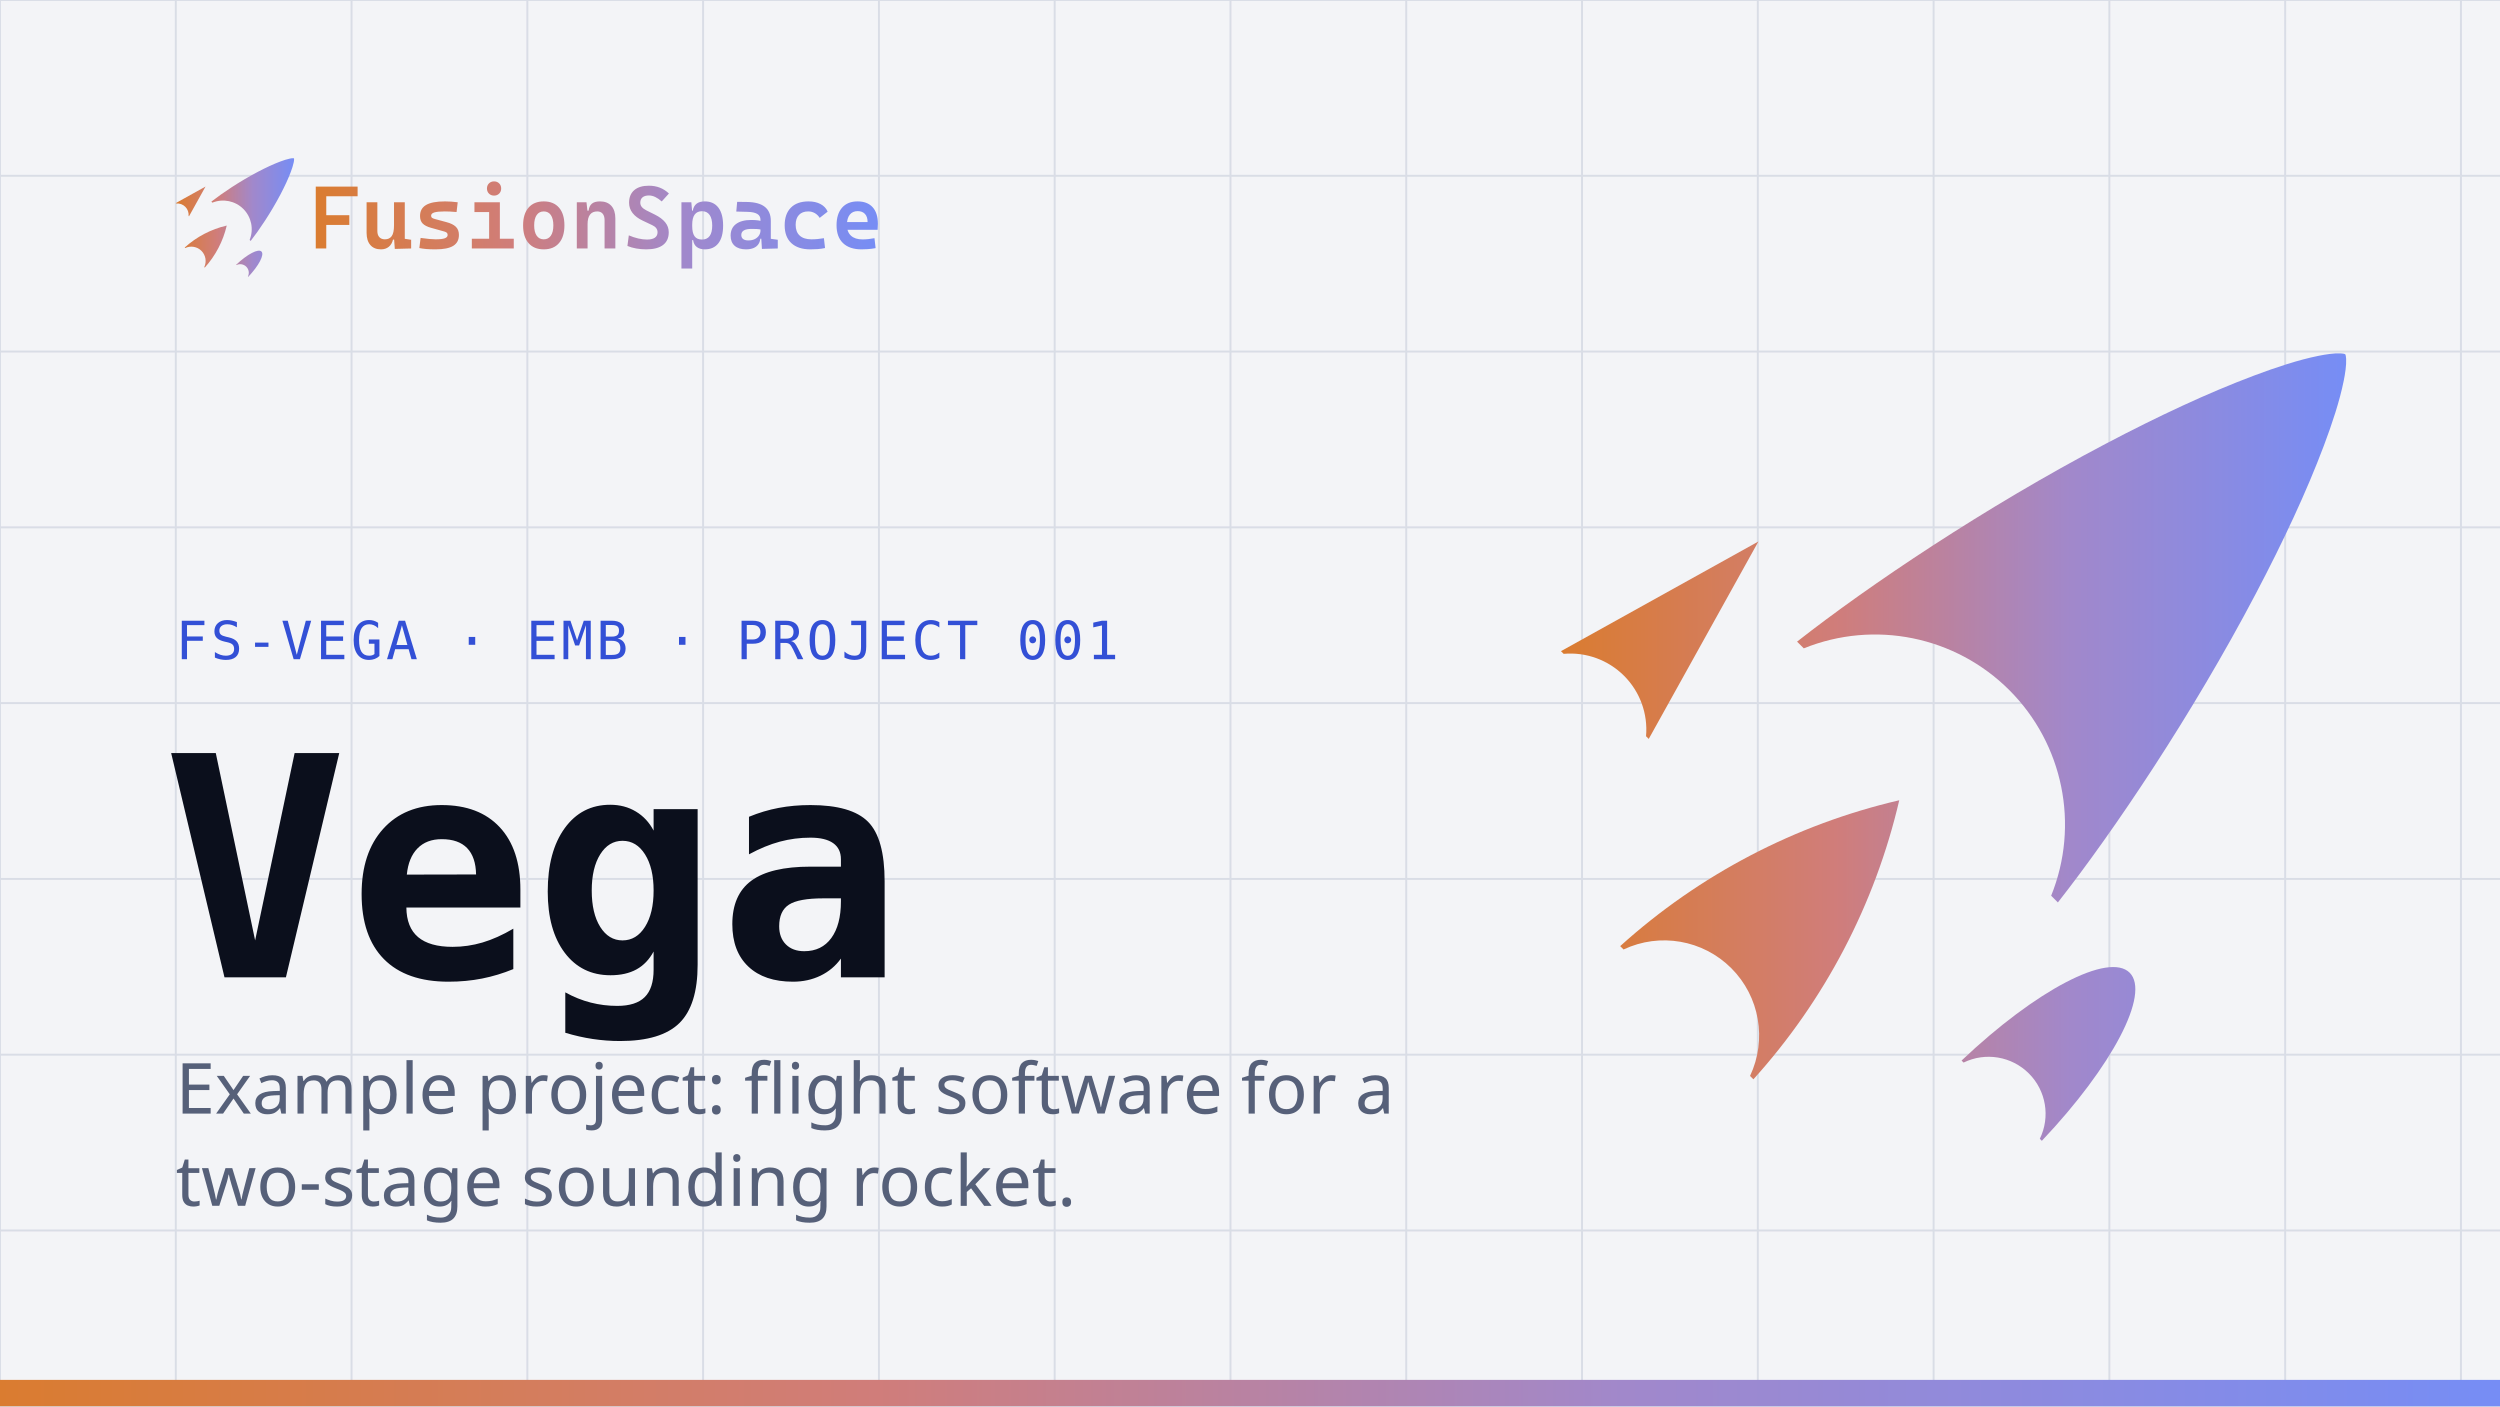
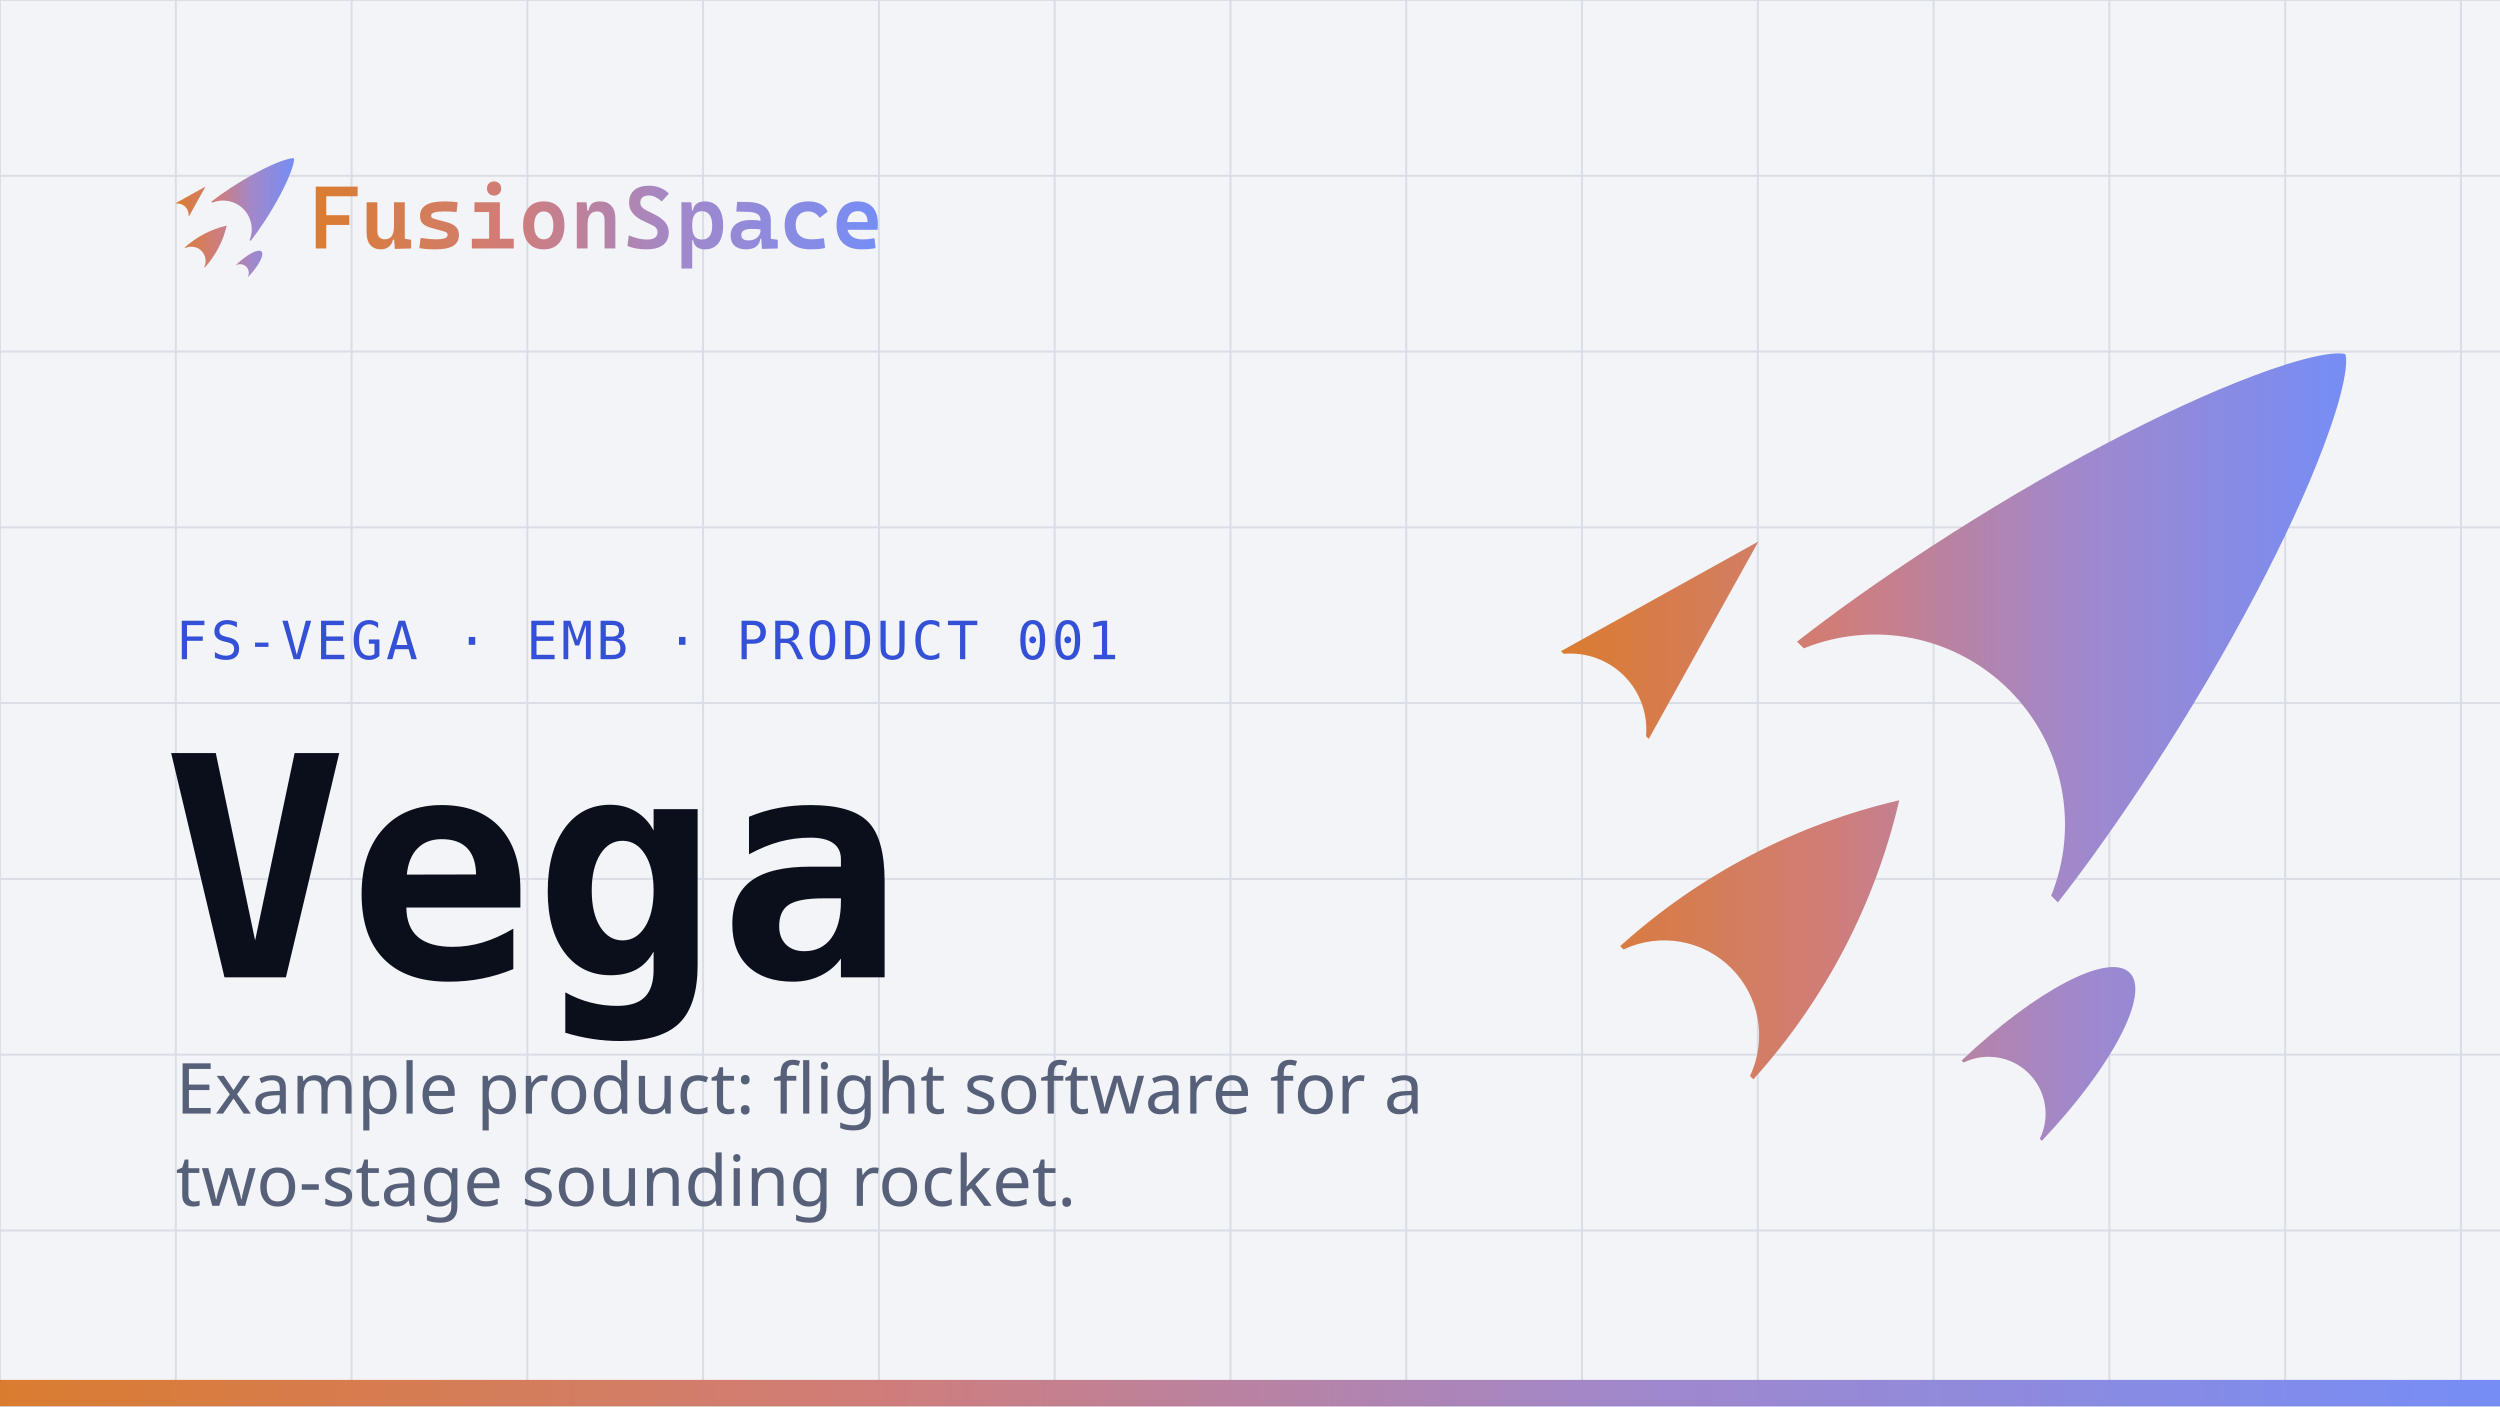
<svg xmlns="http://www.w3.org/2000/svg" width="1920" height="1080" viewBox="0 0 1920 1080" version="1.1">
  <defs id="defs">
    <linearGradient id="pb-strip" gradientUnits="userSpaceOnUse" x1="0" y1="0" x2="1920" y2="0">
      <stop offset="0.0" stop-color="#DA7C30" />
      <stop offset="0.35" stop-color="#D07D7A" />
      <stop offset="0.65" stop-color="#A188CB" />
      <stop offset="1.0" stop-color="#768DF5" />
    </linearGradient>
    <linearGradient id="pl-mg" gradientUnits="userSpaceOnUse" x1="0" y1="0" x2="114.668" y2="0">
      <stop offset="0.0" stop-color="#DA7C30" />
      <stop offset="0.35" stop-color="#D07D7A" />
      <stop offset="0.65" stop-color="#A188CB" />
      <stop offset="1.0" stop-color="#768DF5" />
    </linearGradient>
    <linearGradient id="pl-wg" gradientUnits="userSpaceOnUse" x1="135.668" y1="0" x2="680.485" y2="0">
      <stop offset="0.0" stop-color="#DA7C30" />
      <stop offset="0.35" stop-color="#D07D7A" />
      <stop offset="0.65" stop-color="#A188CB" />
      <stop offset="1.0" stop-color="#768DF5" />
    </linearGradient>
    <linearGradient id="pm-mg" gradientUnits="userSpaceOnUse" x1="0" y1="0" x2="199.422" y2="0">
      <stop offset="0.0" stop-color="#DA7C30" />
      <stop offset="0.35" stop-color="#D07D7A" />
      <stop offset="0.65" stop-color="#A188CB" />
      <stop offset="1.0" stop-color="#768DF5" />
    </linearGradient>
  </defs>
  <g id="layer-background">
    <rect width="1920" height="1080" fill="#F3F4F7" />
    <path d="M0,0V1080M135,0V1080M270,0V1080M405,0V1080M540,0V1080M675,0V1080M810,0V1080M945,0V1080M1080,0V1080M1215,0V1080M1350,0V1080M1485,0V1080M1620,0V1080M1755,0V1080M1890,0V1080M0,0H1920M0,135H1920M0,270H1920M0,405H1920M0,540H1920M0,675H1920M0,810H1920M0,945H1920M0,1080H1920" stroke="#D6DAE4" stroke-width="1.5" opacity="0.9" fill="none" />
    <rect x="0" y="1059.75" width="1920" height="20.25" fill="url(#pb-strip)" />
  </g>
  <g id="layer-brand">
    <g transform="translate(135 121.5) scale(0.792391)">
      <path fill="url(#pl-mg)" d="M49.4,65.267 A91.912,91.912 0 0 1 28.1,106.02 L27.609,105.529 A13.874,13.874 0 0 0 9.138,87.059 L8.648,86.568 A91.912,91.912 0 0 1 49.4,65.267 Z" />
      <path fill="url(#pl-mg)" d="M28.836,27.474 L12.816,56.31 L12.424,55.917 A11.099,11.099 0 0 0 0.392,43.886 L0,43.494 L28.836,27.474 Z" />
      <path fill="url(#pl-mg)" d="M83.048,90.452 A8.324,29.134 45 0 1 70.221,115 L69.927,114.706 A8.324,8.324 0 0 0 58.795,103.573 L58.5,103.279 A8.324,29.134 45 0 1 83.048,90.452 Z" />
      <path fill="url(#pl-mg)" d="M114.529,0.139 C114.596,0.206 114.647,0.551 114.66,0.82 C114.708,1.741 114.51,3.012 114.303,4.033 C113.71,6.967 112.634,10.223 111.404,13.495 C108.886,20.189 105.487,27.458 101.452,35.131 C92.22,52.684 80.843,69.636 72.564,80.19 L71.583,79.209 A27.747,27.747 0 0 0 35.459,43.085 L34.478,42.104 C45.032,33.824 61.983,22.447 79.536,13.216 C87.209,9.18 94.479,5.782 101.173,3.264 C104.444,2.034 107.7,0.957 110.634,0.364 C111.656,0.158 112.927,-0.04 113.848,0.007 C114.116,0.021 114.461,0.071 114.529,0.139 Z" />
      <path fill="url(#pl-wg)" d="M135.668 87.5V27.5H145.851V87.5ZM135.668 64.683V55.261H168.203V64.683ZM135.668 36.88V27.5H176.232V36.88ZM198.879 88.345Q192.203 88.345 188.57 84.141Q184.936 79.937 184.936 72.289V42.711H195.372V70.599Q195.372 74.444 197.316 76.535Q199.26 78.627 202.682 78.627Q207.077 78.627 209.295 75.521Q211.513 72.415 211.513 65.106L213.795 78.88H210.541Q209.485 83.444 206.422 85.894Q203.358 88.345 198.879 88.345ZM212.274 87.923 211.513 77.19V69.331H221.95V78.12L228.119 79.049V87.5ZM211.513 74.824V42.711H221.95V72.289ZM251.781 88.345Q246.668 88.345 242.865 88.028Q239.063 87.711 236.063 87.077L237.288 77.275Q242.232 77.951 245.781 78.289Q249.33 78.627 251.781 78.627Q257.95 78.627 260.717 77.613Q263.485 76.599 263.485 74.401Q263.485 73.007 262.682 72.246Q261.879 71.486 260.147 71.021L247.26 67.43Q241.936 65.951 239.337 63.352Q236.739 60.754 236.739 56.021Q236.739 48.754 242.633 45.31Q248.527 41.866 260.992 41.866Q264.034 41.866 267.013 42.077Q269.992 42.289 273.246 42.711L272.147 52.176Q268.471 51.838 265.703 51.711Q262.936 51.585 260.739 51.585Q253.767 51.585 250.619 52.556Q247.471 53.528 247.471 55.683Q247.471 57.12 248.401 57.796Q249.33 58.472 251.274 58.979L262.091 61.894Q268.386 63.5 271.408 66.415Q274.429 69.331 274.429 74.359Q274.429 81.542 268.915 84.944Q263.401 88.345 251.781 88.345ZM303.71 87.5V45.246H314.105V87.5ZM286.936 87.5V78.035H304.556V87.5ZM313.26 87.5V78.035H327.584V87.5ZM289.471 52.176V42.711H314.105V52.176ZM308.485 36.246Q305.485 36.246 303.541 34.303Q301.598 32.359 301.598 29.359Q301.598 26.359 303.541 24.415Q305.485 22.472 308.485 22.472Q311.485 22.472 313.429 24.415Q315.372 26.359 315.372 29.359Q315.372 32.359 313.429 34.303Q311.485 36.246 308.485 36.246ZM356.654 88.345Q347.147 88.345 341.886 82.261Q336.626 76.176 336.626 65.106Q336.626 53.993 341.886 47.93Q347.147 41.866 356.654 41.866Q366.203 41.866 371.443 47.93Q376.682 53.993 376.682 65.106Q376.682 76.176 371.443 82.261Q366.203 88.345 356.654 88.345ZM356.654 78.627Q361.133 78.627 363.541 75.099Q365.95 71.57 365.95 65.106Q365.95 58.599 363.52 55.092Q361.091 51.585 356.654 51.585Q352.217 51.585 349.788 55.092Q347.358 58.599 347.358 65.106Q347.358 71.57 349.788 75.099Q352.217 78.627 356.654 78.627ZM415.598 87.5V60.035Q415.598 55.979 413.739 53.782Q411.879 51.585 408.499 51.585Q399.119 51.585 399.119 64.007L396.499 50.824H400.133Q400.64 46.303 403.281 44.085Q405.922 41.866 411.161 41.866Q418.26 41.866 422.147 46.176Q426.034 50.486 426.034 58.345V87.5ZM388.682 87.5V42.711H398.063L399.119 52.176V87.5ZM455.992 88.345Q450.879 88.345 446.21 87.5Q441.541 86.655 437.739 85.049L439.091 74.782Q443.739 76.768 448.217 77.803Q452.696 78.838 456.668 78.838Q461.739 78.838 464.337 77.042Q466.936 75.246 466.936 71.782Q466.936 67.261 461.781 64.894L452.443 60.458Q446.147 57.5 442.746 53.148Q439.344 48.796 439.344 43.134Q439.344 35.275 444.351 30.965Q449.358 26.655 458.527 26.655Q464.274 26.655 469.112 28.535Q473.95 30.415 477.964 34.218L470.992 41.908Q467.739 39.035 464.675 37.577Q461.612 36.12 458.57 36.12Q454.598 36.12 452.401 37.915Q450.203 39.711 450.203 43.134Q450.203 45.5 451.703 47.296Q453.203 49.092 456.034 50.528L464.443 54.711Q470.908 57.923 474.351 62.127Q477.795 66.331 477.795 71.824Q477.795 79.894 472.239 84.12Q466.682 88.345 455.992 88.345ZM490.091 106.937V42.711H499.682L500.527 52.176V106.937ZM512.781 88.345Q507.922 88.345 504.964 86.063Q502.006 83.782 501.415 79.387H497.485L500.527 65.739Q500.527 72.415 502.788 75.627Q505.048 78.838 510.077 78.838Q514.936 78.838 517.429 75.415Q519.922 71.993 519.922 65.317Q519.922 58.556 517.386 54.965Q514.851 51.373 510.077 51.373Q505.344 51.373 502.936 54.606Q500.527 57.838 500.527 64.514L497.739 50.824H501.119Q501.837 46.43 504.71 44.148Q507.584 41.866 512.739 41.866Q521.316 41.866 525.901 47.908Q530.485 53.951 530.485 65.317Q530.485 76.514 525.901 82.43Q521.316 88.345 512.781 88.345ZM568.091 87.923 567.288 74.655 566.696 69.669V59.782Q566.696 55.852 563.612 54.014Q560.527 52.176 554.401 52.007L543.246 51.711L544.091 42.289L553.556 42.415Q565.302 42.585 571.006 47.211Q576.71 51.838 576.71 60.711V78.12L583.471 79.049V87.5ZM552.668 88.345Q545.57 88.345 541.661 84.88Q537.753 81.415 537.753 75.077Q537.753 67.725 542.992 63.796Q548.232 59.866 557.823 59.866Q561.626 59.866 564.499 60.289Q567.372 60.711 569.992 61.599L568.133 69.373Q565.386 68.739 563.02 68.634Q560.654 68.528 558.077 68.528Q548.105 68.528 548.105 74.401Q548.105 76.979 549.858 78.331Q551.612 79.683 554.95 79.683Q558.837 79.683 561.457 78.268Q564.077 76.852 565.386 74.676Q566.696 72.5 566.696 70.176V66.542L568.725 78.035H565.133L566.612 76.683Q566.527 80.57 564.816 83.169Q563.105 85.768 560.02 87.056Q556.936 88.345 552.668 88.345ZM615.034 88.345Q603.119 88.345 596.633 82.324Q590.147 76.303 590.147 65.021Q590.147 54.035 596.147 47.951Q602.147 41.866 613.302 41.866Q620.105 41.866 624.943 44.465Q629.781 47.063 631.809 51.796L624.077 57.838Q622.217 54.838 619.323 53.211Q616.429 51.585 612.964 51.585Q607.217 51.585 604.006 54.965Q600.795 58.345 600.795 64.599Q600.795 71.444 604.746 75.035Q608.696 78.627 616.048 78.627Q619.133 78.627 622.196 78.331Q625.26 78.035 628.175 77.528L629.274 87.077Q625.851 87.838 622.175 88.092Q618.499 88.345 615.034 88.345ZM664.556 88.345Q653.02 88.345 646.725 82.324Q640.429 76.303 640.429 65.021Q640.429 54.035 645.774 47.951Q651.119 41.866 660.837 41.866Q670.217 41.866 675.351 47.444Q680.485 53.021 680.485 63.627Q680.485 66.711 680.232 69.415H647.95V61.894H670.513Q670.513 56.782 667.978 54.035Q665.443 51.289 660.922 51.289Q655.978 51.289 653.232 54.754Q650.485 58.218 650.485 64.599Q650.485 71.486 654.415 75.099Q658.344 78.711 665.57 78.711Q668.527 78.711 671.379 78.394Q674.232 78.077 677.189 77.528L678.288 87.162Q674.147 87.923 670.682 88.134Q667.217 88.345 664.556 88.345Z" />
    </g>
    <g transform="translate(1198.823 271.35) scale(3.024)">
      <path fill="url(#pm-mg)" d="M85.914,113.508 A159.848,159.848 0 0 1 48.869,184.382 L48.016,183.529 A24.128,24.128 0 0 0 15.893,151.406 L15.04,150.553 A159.848,159.848 0 0 1 85.914,113.508 Z" />
      <path fill="url(#pm-mg)" d="M50.149,47.781 L22.289,97.93 L21.606,97.248 A19.302,19.302 0 0 0 0.682,76.324 L0,75.642 L50.149,47.781 Z" />
      <path fill="url(#pm-mg)" d="M144.432,157.307 A14.477,50.669 45 0 1 122.124,200 L121.612,199.488 A14.477,14.477 0 0 0 102.251,180.127 L101.74,179.615 A14.477,50.669 45 0 1 144.432,157.307 Z" />
      <path fill="url(#pm-mg)" d="M199.181,0.241 C199.298,0.359 199.385,0.959 199.41,1.426 C199.492,3.027 199.147,5.238 198.788,7.014 C197.757,12.117 195.885,17.78 193.745,23.469 C189.367,35.111 183.456,47.753 176.438,61.098 C160.383,91.625 140.597,121.106 126.198,139.461 L124.492,137.755 A48.256,48.256 0 0 0 61.667,74.93 L59.961,73.224 C78.316,58.825 107.797,39.039 138.324,22.984 C151.669,15.965 164.31,10.055 175.953,5.676 C181.642,3.537 187.305,1.665 192.407,0.634 C194.184,0.275 196.395,-0.07 197.996,0.012 C198.463,0.036 199.063,0.124 199.181,0.241 Z" />
    </g>
  </g>
  <g id="layer-text-edit-me">
-     <text x="135" y="506.25" text-anchor="start" fill="#3350D6" style="font-family:'Cascadia Mono',monospace;font-weight:400;font-size:40.5px;letter-spacing:2.531px">FS-VEGA · EMB · PROJECT 001</text>
+     <text x="135" y="506.25" text-anchor="start" fill="#3350D6" style="font-family:'Cascadia Mono',monospace;font-weight:400;font-size:40.5px;letter-spacing:2.531px">FS-VEGA · EMB · PRODUCT 001</text>
    <text x="124.875" y="750.6" text-anchor="start" fill="#0B0F1C" style="font-family:'Cascadia Mono',monospace;font-weight:600;font-size:236.25px">Vega</text>
-     <text x="135" y="855.225" text-anchor="start" fill="#566079" style="font-family:Archivo,sans-serif;font-weight:400;font-size:54px">Example project: flight software for a</text>
+     <text x="135" y="855.225" text-anchor="start" fill="#566079" style="font-family:Archivo,sans-serif;font-weight:400;font-size:54px">Example product: flight software for a</text>
    <text x="135" y="926.1" text-anchor="start" fill="#566079" style="font-family:Archivo,sans-serif;font-weight:400;font-size:54px">two-stage sounding rocket.</text>
  </g>
</svg>
